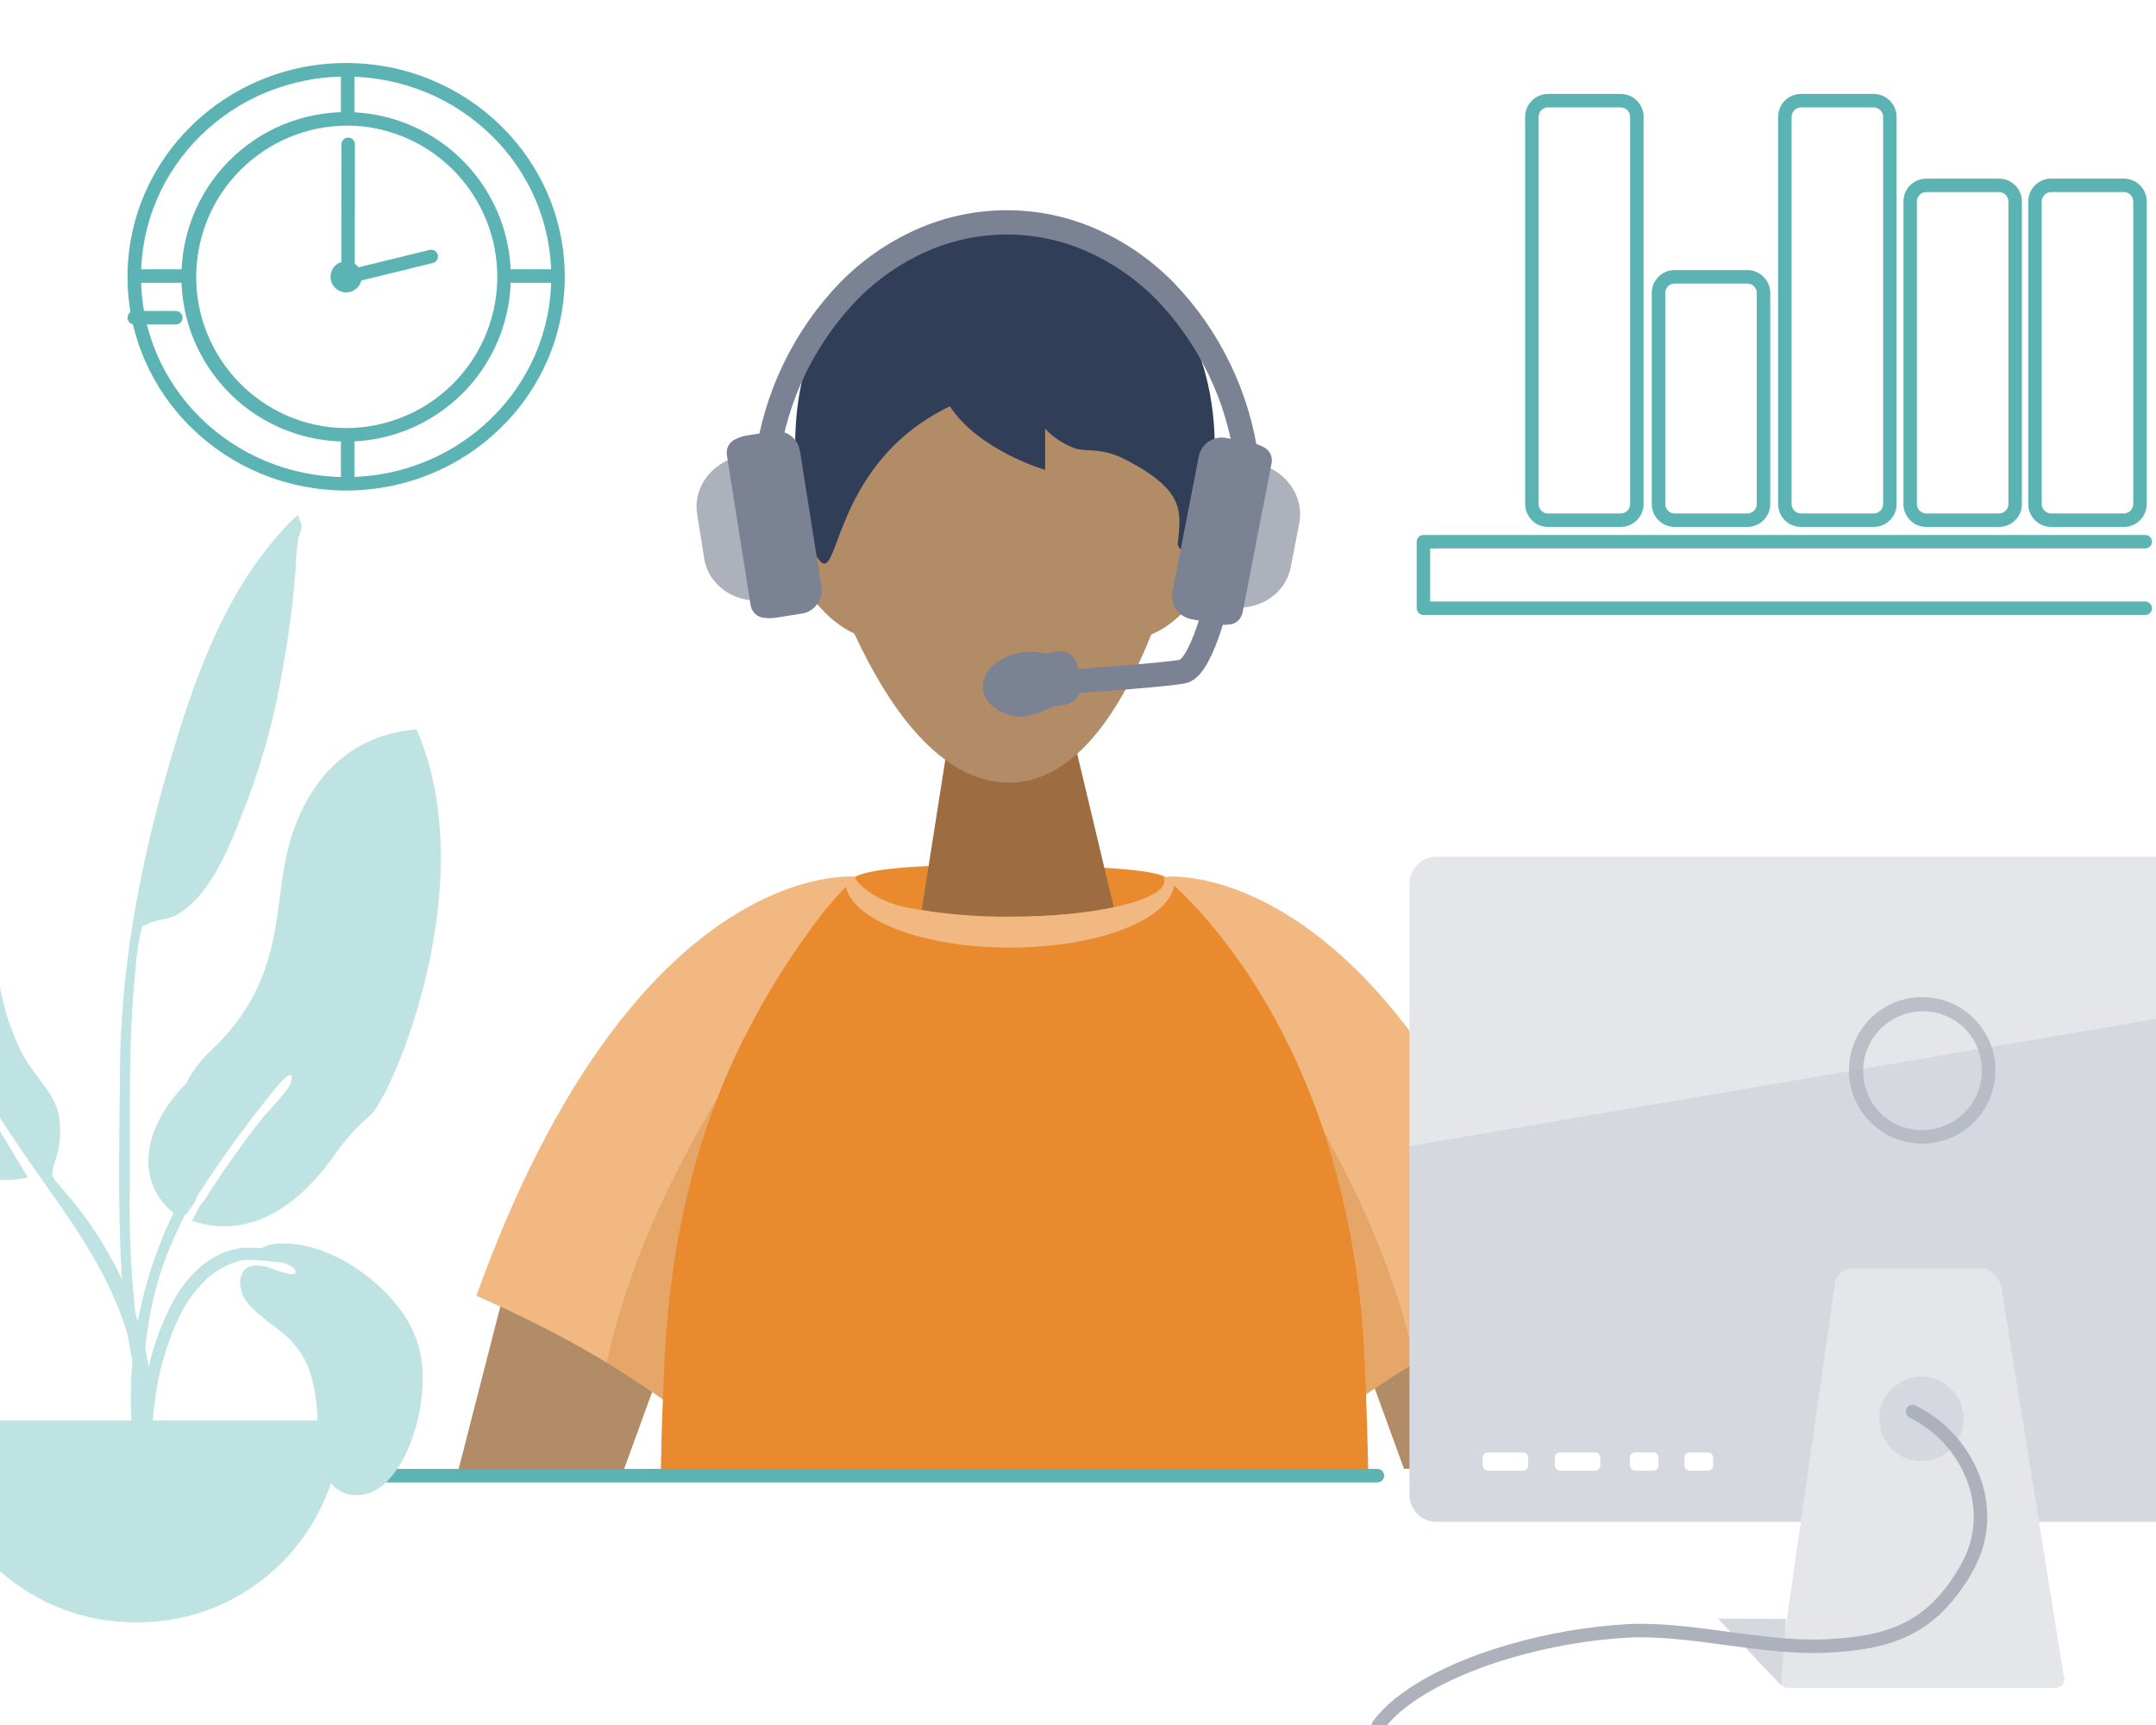
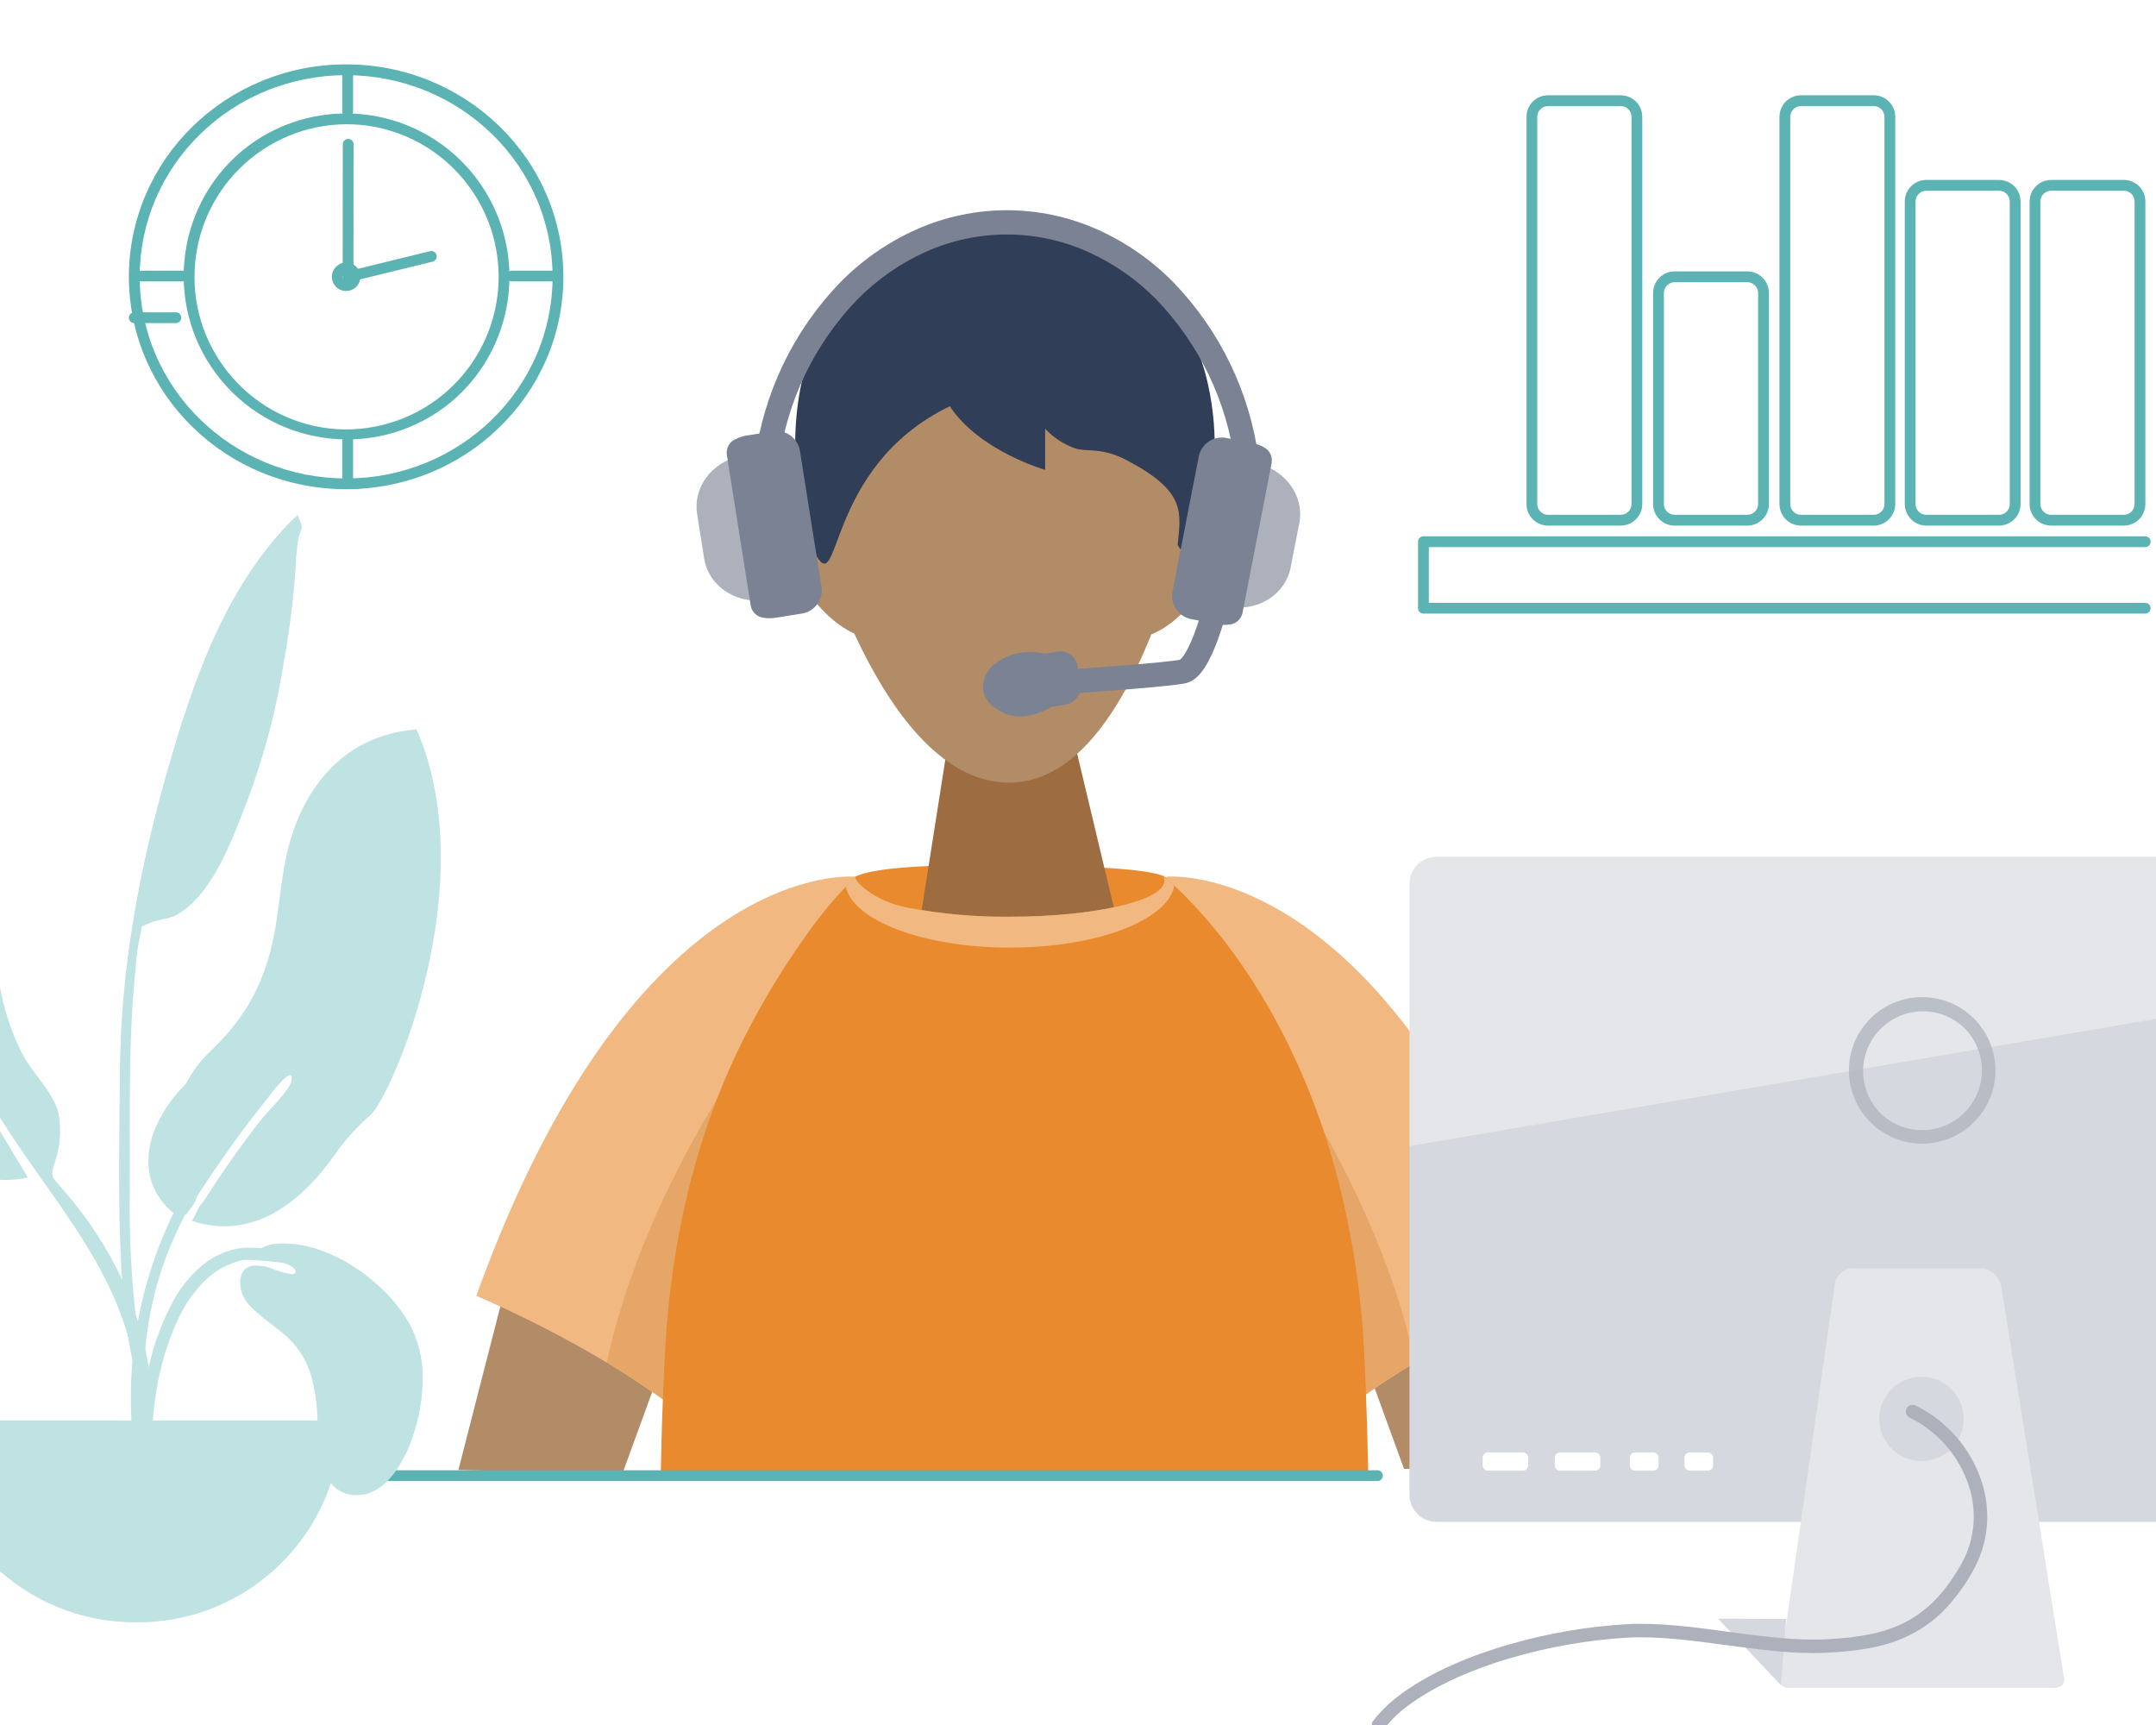
<svg xmlns="http://www.w3.org/2000/svg" width="400" height="320" viewBox="0 0 400 320">
  <defs>
    <clipPath id="a">
      <rect width="111.926" height="205.459" fill="#bfe2e2" />
    </clipPath>
    <clipPath id="c">
      <rect width="400" height="320" />
    </clipPath>
  </defs>
  <g id="b" clip-path="url(#c)">
    <rect width="400" height="320" fill="#fff" />
    <g transform="translate(0 -1)">
      <g transform="translate(0 12)">
        <path d="M29.931,3.925c15.83,0,27.139.779,28.076,2.54,0,3.694-14.8,8.362-30.634,8.362S-.344,9.805-.344,6.112C4.81,3.049,29.931,3.925,29.931,3.925Z" transform="translate(158.709 145.683)" fill="#e88a2d" />
        <path d="M6219.485,6827.977l-15.961-43.808,33.313-8.222,13.288,51.784Z" transform="translate(-5959 -6566.5)" fill="#b28b67" />
        <path d="M6219.136,6828.48l-.121-.332-16.151-44.332.541-.133,33.794-8.34,13.57,52.883-.639.005Zm-14.951-43.959,15.649,42.953,29.648-.237-13.006-50.686Z" transform="translate(-5959 -6566.5)" fill="rgba(0,0,0,0)" />
        <g transform="translate(145.111 32.114)">
          <path d="M-4280.911,5960.357s-17.329-6.648-10.458,6.384,14.166,13.525,14.166,13.525Z" transform="translate(4292.979 -5905.143)" fill="#b28b67" />
          <path d="M-4289.271,5960.357s17.329-6.648,10.457,6.384-14.166,13.525-14.166,13.525Z" transform="translate(4359.491 -5905.143)" fill="#b28b67" />
          <path d="M0,0,17.031,71.392H29.315L40.536,0Z" transform="translate(64.528 137.764) rotate(180)" fill="#9d6d41" />
          <path d="M4436.19,753.7s12.73,49.81,36.87,49.567,33.743-53.473,33.743-53.473-8.949-43.053-35.447-43.22C4440.061,707.52,4436.19,753.7,4436.19,753.7Z" transform="translate(-4430.764 -701.197)" fill="#b28b67" />
          <path d="M-6251.239-6651.927c5.032,9.573,1.577-15.7,25.133-27.069,5.432,8.275,17.687,11.8,17.687,11.8v-7.633a13.952,13.952,0,0,0,5.576,3.651c2.12.711,4.831-.318,9.658,2.238,11,5.821,9.913,9.606,9.351,15.643,2.762,5.989,6.68-13.9,6.68-13.9s5.408-44.646-40.154-44.041S-6256.271-6661.5-6251.239-6651.927Z" transform="translate(6257.217 6711.247)" fill="#313e58" />
        </g>
        <path d="M6081.759,6828.183l13.4-52.235,33.312,8.222-16.309,44.765Z" transform="translate(-5996.713 -6566.5)" fill="#b28b67" />
        <path d="M6112.513,6829.442l-.359-.009-31.036-.767,13.684-53.324.481.119,33.853,8.355-.191.523ZM6082.4,6827.7l29.42.727,16-43.9-32.291-7.97Z" transform="translate(-5996.713 -6566.5)" fill="rgba(0,0,0,0)" />
        <g transform="translate(88.378 151.598)">
          <path d="M-6265.639-6640.484s-40.843-4.152-70.332,77.743c35.629,15.589,48.215,31.058,48.215,31.058Z" transform="translate(6335.971 6640.519)" fill="#f1b981" />
          <path d="M-6277.175-6640.5s-36.516,38.806-46.129,83.671a119.341,119.341,0,0,1,24.013,18.436Z" transform="translate(6347.507 6647.009)" fill="#cc7a29" opacity="0.3" />
        </g>
        <g transform="translate(216.403 151.598)">
          <path d="M-6335.972-6640.484s40.844-4.152,70.333,77.743c-35.631,15.589-48.216,31.058-48.216,31.058Z" transform="translate(6335.972 6640.519)" fill="#f1b981" />
          <path d="M-6323.3-6640.5s36.516,38.806,46.129,83.671a119.377,119.377,0,0,0-24.013,18.436Z" transform="translate(6323.305 6647.009)" fill="#cc7a29" opacity="0.3" />
        </g>
        <path d="M6081.618,6873.4c.114-7.841.308-12.246.68-20.458,1.043-22.891,6.235-43.461,15.433-61.139a146.031,146.031,0,0,1,11.151-18.16,74.089,74.089,0,0,1,8.734-10.277,8.244,8.244,0,0,0,3.051,2.963,19.528,19.528,0,0,0,6.444,2.569,97.172,97.172,0,0,0,19.259,1.735c15.806,0,28.665-3,28.665-6.688a1.838,1.838,0,0,0-.286-.947c3.306,2.76,11.873,10.744,20.05,25.221a128.117,128.117,0,0,1,11.287,26.992,160.138,160.138,0,0,1,6.083,37.73c.308,6.766.53,13.537.67,20.552C6212.839,6873.494,6113.427,6873.5,6081.618,6873.4Z" transform="translate(-5959 -6611.576)" fill="#e88a2d" />
        <path d="M0,2.042C.614,1.4,1.182.837,1.7.365,2.417,2,5.948,4.786,11.193,5.9A97.117,97.117,0,0,0,30.451,7.634c15.806,0,28.665-3,28.665-6.688A1.822,1.822,0,0,0,58.831,0c.562.469,1.276,1.089,2.113,1.866-1.159,6.43-14.367,11.5-30.49,11.5C14.478,13.367,1.364,8.388,0,2.042Z" transform="translate(156.919 151.424)" fill="#f1b981" />
        <path d="M0,9.31v8.424c0,4.929,4.173,8.987,9.4,9.311V0C4.173.323,0,4.381,0,9.31Z" transform="translate(127.875 75.117) rotate(-9)" fill="#acb1bc" />
        <path d="M9.4,9.31v8.424c0,4.929-4.173,8.987-9.4,9.311V0C5.229.323,9.4,4.381,9.4,9.31Z" transform="translate(233.607 75.089) rotate(11)" fill="#acb1bc" />
        <path d="M18.06,46.807l-4.438-.635A58.136,58.136,0,0,1,29.455,13.365a46.338,46.338,0,0,1,14.1-9.792,41.272,41.272,0,0,1,33.581-.006,46.327,46.327,0,0,1,14.091,9.776A58.12,58.12,0,0,1,107.071,46.1l-4.437.64A53.587,53.587,0,0,0,88.058,16.529a41.865,41.865,0,0,0-12.728-8.84,36.808,36.808,0,0,0-29.97.006,41.876,41.876,0,0,0-12.735,8.855A53.6,53.6,0,0,0,18.06,46.807Z" transform="translate(126.447 28)" fill="#7a8293" />
        <path d="M26.636,14.29c-4.76,0-22.477-1.613-24.6-1.808a2.241,2.241,0,0,1,.41-4.464C11.068,8.81,24.614,9.929,26.983,9.8c.184-.089,1.3-.74,3.315-4.229,1.247-2.158,2.146-4.209,2.155-4.229a2.241,2.241,0,0,1,4.109,1.794,51.708,51.708,0,0,1-2.6,5.059c-2.4,4.046-4.427,5.919-6.583,6.073C27.184,14.284,26.935,14.29,26.636,14.29Z" transform="translate(190.726 105.926) rotate(-9)" fill="#7a8293" />
        <path d="M1.909,9.6A4.985,4.985,0,0,1,0,5.795,5.271,5.271,0,0,1,2.763,1.371,10.176,10.176,0,0,1,8.024,0,10.612,10.612,0,0,1,12.29.853h2.455A3.248,3.248,0,0,1,17.988,4.1V7.49a3.249,3.249,0,0,1-2.551,3.168,1.079,1.079,0,0,1-.535.141H12.136a10.013,10.013,0,0,1-1.981.591,9.78,9.78,0,0,1-2.6.343A7.434,7.434,0,0,1,1.909,9.6Z" transform="translate(181.514 111.338) rotate(-9)" fill="#7a8293" />
        <path d="M7.554,12.233a7.955,7.955,0,0,1-6-2.28A5.472,5.472,0,0,1-.5,5.795a5.758,5.758,0,0,1,3-4.85A10.682,10.682,0,0,1,8.024-.5a11.2,11.2,0,0,1,4.369.853h2.352A3.747,3.747,0,0,1,18.488,4.1V7.49a3.765,3.765,0,0,1-2.874,3.641,1.586,1.586,0,0,1-.711.168H12.235a10.565,10.565,0,0,1-1.967.578A10.25,10.25,0,0,1,7.554,12.233ZM8.024.5a9.673,9.673,0,0,0-5,1.3,4.785,4.785,0,0,0-2.524,4A4.5,4.5,0,0,0,2.231,9.218l.035.029.029.035a7.023,7.023,0,0,0,5.259,1.951,9.245,9.245,0,0,0,2.467-.325l.04-.009a9.529,9.529,0,0,0,1.882-.561l.093-.039H14.9a.582.582,0,0,0,.287-.075l.066-.038.074-.016a2.759,2.759,0,0,0,2.157-2.68V4.1a2.746,2.746,0,0,0-2.743-2.743H12.184l-.1-.042A10.155,10.155,0,0,0,8.024.5Z" transform="translate(181.514 111.338) rotate(-9)" fill="rgba(0,0,0,0)" />
        <rect width="122.45" height="92.722" transform="translate(125.398 28.445)" fill="none" />
        <path d="M6529.229,6799.227l-4.847-.941a4.364,4.364,0,0,1-3.362-5.167l4.839-24.9a4.365,4.365,0,0,1,5.052-3.531l4.847.941a6.925,6.925,0,0,1,2.046.715,2.743,2.743,0,0,1,1.6,2.965l-5.417,27.872a2.744,2.744,0,0,1-2.6,2.148,5.7,5.7,0,0,1-.71.042A7.6,7.6,0,0,1,6529.229,6799.227Zm-83.95-1.158a2.748,2.748,0,0,1-2.522-2.238l-4.442-28.043a2.748,2.748,0,0,1,1.708-2.908,6.978,6.978,0,0,1,2.072-.644l4.874-.771a4.367,4.367,0,0,1,4.929,3.707l3.966,25.048a4.363,4.363,0,0,1-3.541,5.047l-4.875.773a7.993,7.993,0,0,1-1.228.1A5.927,5.927,0,0,1,6445.279,6798.069Z" transform="translate(-6303.473 -6694.455)" fill="#7a8293" />
      </g>
      <g transform="translate(0 1)">
        <path d="M438.084,210.426H304.59a5.015,5.015,0,0,1-5-5V92.034a5.015,5.015,0,0,1,5-5H438.084" transform="translate(-38.084 71.891)" fill="#e4e6ea" />
        <path d="M6004.242,6886.392a5.014,5.014,0,0,1-5-5v-64.711l138.493-23.6v93.308Z" transform="translate(-5737.736 -6604.074)" fill="#acb1bc" opacity="0.267" />
        <path d="M12.339-1.25A13.589,13.589,0,0,1,25.928,12.339,13.589,13.589,0,0,1,12.339,25.928,13.589,13.589,0,0,1-1.25,12.339,13.589,13.589,0,0,1,12.339-1.25Zm0,24.678A11.089,11.089,0,0,0,20.18,4.5,11.089,11.089,0,0,0,4.5,20.18,11.016,11.016,0,0,0,12.339,23.428Z" transform="translate(344.281 186.225)" fill="#acb1bc" opacity="0.732" />
        <path d="M6014.983,6840.83h-49.63a1.923,1.923,0,0,1-1.327-2.129c.208-1.388,7.338-51.222,10.4-72.584l.148-1.034c.047-.086,1.16-2.083,3.027-2.083l.124,0h24.233a4.586,4.586,0,0,1,1.505.638,4.192,4.192,0,0,1,1.878,2.928c.585,3.6,11.455,71.329,11.554,71.948a1.954,1.954,0,0,1-.091,1.624A2.063,2.063,0,0,1,6014.983,6840.83Zm-24.468-57.718a7.827,7.827,0,1,0,7.827,7.827A7.835,7.835,0,0,0,5990.515,6783.112Z" transform="translate(-5634.029 -6527.72)" fill="#e4e6ea" />
        <path d="M368.491,240.706l-11.682-12.333,12.654.068" transform="translate(-38.084 71.891)" fill="#d5d8de" />
        <path d="M.994,0h6.45a.995.995,0,0,1,.995.995v1.4a.994.994,0,0,1-.994.994H.994A.994.994,0,0,1,0,2.4V.994A.994.994,0,0,1,.994,0Z" transform="translate(275.08 269.43)" fill="#fff" />
        <path d="M.994,0h6.45a.995.995,0,0,1,.995.995v1.4a.994.994,0,0,1-.994.994H.994A.994.994,0,0,1,0,2.4V.994A.994.994,0,0,1,.994,0Z" transform="translate(288.463 269.43)" fill="#fff" />
        <rect width="5.322" height="3.389" rx="0.994" transform="translate(302.385 269.43)" fill="#fff" />
        <rect width="5.322" height="3.389" rx="0.994" transform="translate(312.514 269.43)" fill="#fff" />
        <path d="M293.828,249.359a1.25,1.25,0,0,1-.98-2.025,25.2,25.2,0,0,1,3.994-4.074c6.358-5.071,14.874-8.239,20.9-10a100.455,100.455,0,0,1,22.369-3.867c5.959-.287,12.372.579,18.575,1.417,6.09.822,12.387,1.673,18.117,1.4,6.521-.314,10.853-1.217,14.487-3.022,4.262-2.116,7.642-5.574,10.637-10.883a17.892,17.892,0,0,0,2.277-7.258,18.524,18.524,0,0,0-.8-7.182,21.588,21.588,0,0,0-11.044-12.786,1.25,1.25,0,0,1,1.091-2.249,24.088,24.088,0,0,1,12.339,14.29,21.011,21.011,0,0,1,.907,8.148,20.375,20.375,0,0,1-2.59,8.267,33.7,33.7,0,0,1-5.406,7.33,23.513,23.513,0,0,1-6.3,4.564c-3.963,1.967-8.592,2.948-15.479,3.279-5.958.286-12.371-.579-18.572-1.417-6.091-.823-12.39-1.673-18.12-1.4a97.845,97.845,0,0,0-21.786,3.769c-8.331,2.441-15.262,5.747-20.043,9.56a22.7,22.7,0,0,0-3.592,3.67A1.248,1.248,0,0,1,293.828,249.359Z" transform="translate(-38.084 71.891)" fill="#acb1bc" />
      </g>
    </g>
-     <path d="M253.866,1.25H0A1.25,1.25,0,0,1-1.25,0,1.25,1.25,0,0,1,0-1.25H253.866A1.25,1.25,0,0,1,255.116,0,1.25,1.25,0,0,1,253.866,1.25Z" transform="translate(1.686 273.743)" fill="#5bb3b3" />
-     <path d="M7.71,1.25H0A1.25,1.25,0,0,1-1.25,0,1.25,1.25,0,0,1,0-1.25H7.71A1.25,1.25,0,0,1,8.96,0,1.25,1.25,0,0,1,7.71,1.25Z" transform="translate(24.912 58.937)" fill="#5bb3b3" />
+     <path d="M253.866,1H0A1,1,0,0,1-1,0,1,1,0,0,1,0-1H253.866a1,1,0,0,1,1,1A1,1,0,0,1,253.866,1Z" transform="translate(1.686 273.743)" fill="#5bb3b3" />
+     <path d="M7.71,1H0A1,1,0,0,1-1,0,1,1,0,0,1,0-1H7.71a1,1,0,0,1,1,1A1,1,0,0,1,7.71,1Z" transform="translate(24.912 58.937)" fill="#5bb3b3" />
    <g transform="translate(1.408 -7.731)">
-       <path d="M29.305-1.25A30.563,30.563,0,0,1,41.2,57.459,30.563,30.563,0,0,1,17.411,1.152,30.365,30.365,0,0,1,29.305-1.25Zm0,58.61A28.063,28.063,0,0,0,40.225,3.454a28.063,28.063,0,0,0-21.84,51.7A27.878,27.878,0,0,0,29.305,57.36Z" transform="translate(26.271 39.522) rotate(-16.845)" fill="#5bb3b3" />
-       <path d="M343.059,29.553a2.892,2.892,0,1,1-2.892,2.892A2.9,2.9,0,0,1,343.059,29.553Zm0,3.284a.392.392,0,1,0-.392-.392A.392.392,0,0,0,343.059,32.837Z" transform="translate(-280.248 26.633)" fill="#5bb3b3" />
-       <path d="M39.307-1.25A41.1,41.1,0,0,1,55.085,1.863a40.485,40.485,0,0,1,12.89,8.492,39.484,39.484,0,0,1,8.7,12.6,38.966,38.966,0,0,1,0,30.891,39.484,39.484,0,0,1-8.7,12.6,40.485,40.485,0,0,1-12.89,8.492,41.542,41.542,0,0,1-31.555,0,40.485,40.485,0,0,1-12.89-8.492,39.484,39.484,0,0,1-8.7-12.6,38.966,38.966,0,0,1,0-30.891,39.484,39.484,0,0,1,8.7-12.6A40.485,40.485,0,0,1,23.53,1.863,41.1,41.1,0,0,1,39.307-1.25Zm0,76.809A38.612,38.612,0,0,0,54.13,72.636a38,38,0,0,0,12.1-7.969,37,37,0,0,0,8.15-11.81,36.466,36.466,0,0,0,0-28.9,37,37,0,0,0-8.15-11.81,38,38,0,0,0-12.1-7.969,39.042,39.042,0,0,0-29.646,0,38,38,0,0,0-12.1,7.969,37,37,0,0,0-8.15,11.81,36.466,36.466,0,0,0,0,28.9,37,37,0,0,0,8.15,11.81,38,38,0,0,0,12.1,7.969A38.612,38.612,0,0,0,39.307,75.559Z" transform="translate(23.503 20.674)" fill="#5bb3b3" />
-       <path d="M343.035,38.037a1.25,1.25,0,0,1-1.25-1.251l.025-24.578a1.25,1.25,0,0,1,1.25-1.249h0a1.25,1.25,0,0,1,1.249,1.251l-.023,22.984,13.905-3.4a1.25,1.25,0,0,1,.594,2.428L343.332,38A1.25,1.25,0,0,1,343.035,38.037Z" transform="translate(-279.87 22.292)" fill="#5bb3b3" />
-       <path d="M0,8.961a1.25,1.25,0,0,1-1.25-1.25V0A1.25,1.25,0,0,1,0-1.25,1.25,1.25,0,0,1,1.25,0V7.711A1.25,1.25,0,0,1,0,8.961Z" transform="translate(63.092 20.758)" fill="#5bb3b3" />
-       <path d="M0,8.961a1.25,1.25,0,0,1-1.25-1.25V0A1.25,1.25,0,0,1,0-1.25,1.25,1.25,0,0,1,1.25,0V7.711A1.25,1.25,0,0,1,0,8.961Z" transform="translate(63.092 89.407)" fill="#5bb3b3" />
-       <path d="M7.71,1.25H0A1.25,1.25,0,0,1-1.25,0,1.25,1.25,0,0,1,0-1.25H7.71A1.25,1.25,0,0,1,8.96,0,1.25,1.25,0,0,1,7.71,1.25Z" transform="translate(24.912 58.937)" fill="#5bb3b3" />
-       <path d="M7.71,1.25H0A1.25,1.25,0,0,1-1.25,0,1.25,1.25,0,0,1,0-1.25H7.71A1.25,1.25,0,0,1,8.96,0,1.25,1.25,0,0,1,7.71,1.25Z" transform="translate(93.56 58.937)" fill="#5bb3b3" />
+       <path d="M29.305-1A30.313,30.313,0,0,1,41.1,57.228,30.313,30.313,0,0,1,17.509,1.382,30.116,30.116,0,0,1,29.305-1Zm0,58.61A28.313,28.313,0,0,0,40.322,3.224,28.313,28.313,0,0,0,18.288,55.386,28.127,28.127,0,0,0,29.305,57.61Z" transform="translate(26.271 39.522) rotate(-16.845)" fill="#5bb3b3" />
+       <path d="M343.059,29.8a2.642,2.642,0,1,1-2.642,2.642A2.645,2.645,0,0,1,343.059,29.8Zm0,3.284a.642.642,0,1,0-.642-.642A.643.643,0,0,0,343.059,33.087Z" transform="translate(-280.248 26.633)" fill="#5bb3b3" />
+       <path d="M39.307-1A40.851,40.851,0,0,1,54.989,2.094,40.236,40.236,0,0,1,67.8,10.533a39.235,39.235,0,0,1,8.643,12.525,38.716,38.716,0,0,1,0,30.692A39.235,39.235,0,0,1,67.8,66.276a40.236,40.236,0,0,1-12.811,8.439,41.292,41.292,0,0,1-31.364,0,40.236,40.236,0,0,1-12.811-8.439A39.235,39.235,0,0,1,2.171,53.751a38.716,38.716,0,0,1,0-30.692,39.235,39.235,0,0,1,8.643-12.525A40.236,40.236,0,0,1,23.625,2.094,40.851,40.851,0,0,1,39.307-1Zm0,76.809a38.861,38.861,0,0,0,14.918-2.942A38.245,38.245,0,0,0,66.4,64.845a37.245,37.245,0,0,0,8.205-11.889,36.716,36.716,0,0,0,0-29.1A37.245,37.245,0,0,0,66.4,11.964,38.245,38.245,0,0,0,54.226,3.942a39.292,39.292,0,0,0-29.837,0,38.245,38.245,0,0,0-12.177,8.021A37.245,37.245,0,0,0,4.007,23.853a36.716,36.716,0,0,0,0,29.1,37.245,37.245,0,0,0,8.205,11.889,38.245,38.245,0,0,0,12.177,8.021A38.861,38.861,0,0,0,39.307,75.809Z" transform="translate(23.503 20.674)" fill="#5bb3b3" />
+       <path d="M343.035,37.787a1,1,0,0,1-1-1l.025-24.578a1,1,0,0,1,2,0l-.023,23.3,14.215-3.48a1,1,0,0,1,.476,1.943l-15.454,3.783A1,1,0,0,1,343.035,37.787Z" transform="translate(-279.87 22.292)" fill="#5bb3b3" />
+       <path d="M0,8.711a1,1,0,0,1-1-1V0A1,1,0,0,1,0-1,1,1,0,0,1,1,0V7.711A1,1,0,0,1,0,8.711Z" transform="translate(63.092 20.758)" fill="#5bb3b3" />
+       <path d="M0,8.711a1,1,0,0,1-1-1V0A1,1,0,0,1,0-1,1,1,0,0,1,1,0V7.711A1,1,0,0,1,0,8.711Z" transform="translate(63.092 89.407)" fill="#5bb3b3" />
+       <path d="M7.71,1H0A1,1,0,0,1-1,0,1,1,0,0,1,0-1H7.71a1,1,0,0,1,1,1A1,1,0,0,1,7.71,1Z" transform="translate(24.912 58.937)" fill="#5bb3b3" />
+       <path d="M7.71,1H0A1,1,0,0,1-1,0,1,1,0,0,1,0-1H7.71a1,1,0,0,1,1,1A1,1,0,0,1,7.71,1Z" transform="translate(93.56 58.937)" fill="#5bb3b3" />
    </g>
-     <path d="M136.413,111.151H2.5a1.25,1.25,0,0,1-1.25-1.25V97.562a1.25,1.25,0,0,1,1.25-1.25H136.413a1.25,1.25,0,0,1,0,2.5H3.751v9.839H136.413a1.25,1.25,0,0,1,0,2.5Z" transform="translate(261.587 2.929)" fill="#5bb3b3" />
-     <path d="M3-1.25H16.481A4.255,4.255,0,0,1,20.731,3V42.155a4.255,4.255,0,0,1-4.25,4.25H3a4.255,4.255,0,0,1-4.25-4.25V3A4.255,4.255,0,0,1,3-1.25ZM16.481,43.905a1.752,1.752,0,0,0,1.75-1.75V3a1.752,1.752,0,0,0-1.75-1.75H3A1.752,1.752,0,0,0,1.25,3V42.155A1.752,1.752,0,0,0,3,43.905Z" transform="translate(307.699 51.348)" fill="#5bb3b3" />
-     <path d="M3-1.25H16.481A4.255,4.255,0,0,1,20.731,3V74.829a4.255,4.255,0,0,1-4.25,4.25H3a4.255,4.255,0,0,1-4.25-4.25V3A4.255,4.255,0,0,1,3-1.25ZM16.481,76.579a1.752,1.752,0,0,0,1.75-1.75V3a1.752,1.752,0,0,0-1.75-1.75H3A1.752,1.752,0,0,0,1.25,3V74.829A1.752,1.752,0,0,0,3,76.579Z" transform="translate(331.141 18.674)" fill="#5bb3b3" />
-     <path d="M3-1.25H16.481A4.255,4.255,0,0,1,20.731,3V59.124a4.255,4.255,0,0,1-4.25,4.25H3a4.255,4.255,0,0,1-4.25-4.25V3A4.255,4.255,0,0,1,3-1.25ZM16.481,60.874a1.752,1.752,0,0,0,1.75-1.75V3a1.752,1.752,0,0,0-1.75-1.75H3A1.752,1.752,0,0,0,1.25,3V59.124A1.752,1.752,0,0,0,3,60.874Z" transform="translate(354.39 34.379)" fill="#5bb3b3" />
-     <path d="M3-1.25H16.481A4.255,4.255,0,0,1,20.731,3V59.124a4.255,4.255,0,0,1-4.25,4.25H3a4.255,4.255,0,0,1-4.25-4.25V3A4.255,4.255,0,0,1,3-1.25ZM16.481,60.874a1.752,1.752,0,0,0,1.75-1.75V3a1.752,1.752,0,0,0-1.75-1.75H3A1.752,1.752,0,0,0,1.25,3V59.124A1.752,1.752,0,0,0,3,60.874Z" transform="translate(377.549 34.379)" fill="#5bb3b3" />
-     <path d="M3-1.25H16.481A4.255,4.255,0,0,1,20.731,3V74.829a4.255,4.255,0,0,1-4.25,4.25H3a4.255,4.255,0,0,1-4.25-4.25V3A4.255,4.255,0,0,1,3-1.25ZM16.481,76.579a1.752,1.752,0,0,0,1.75-1.75V3a1.752,1.752,0,0,0-1.75-1.75H3A1.752,1.752,0,0,0,1.25,3V74.829A1.752,1.752,0,0,0,3,76.579Z" transform="translate(284.207 18.674)" fill="#5bb3b3" />
+     <path d="M136.413,110.9H2.5a1,1,0,0,1-1-1V97.562a1,1,0,0,1,1-1H136.413a1,1,0,0,1,0,2H3.5V108.9H136.413a1,1,0,0,1,0,2Z" transform="translate(261.587 2.929)" fill="#5bb3b3" />
+     <path d="M3-1H16.481a4,4,0,0,1,4,4V42.155a4,4,0,0,1-4,4H3a4,4,0,0,1-4-4V3A4,4,0,0,1,3-1ZM16.481,44.155a2,2,0,0,0,2-2V3a2,2,0,0,0-2-2H3A2,2,0,0,0,1,3V42.155a2,2,0,0,0,2,2Z" transform="translate(307.699 51.348)" fill="#5bb3b3" />
+     <path d="M3-1H16.481a4,4,0,0,1,4,4V74.829a4,4,0,0,1-4,4H3a4,4,0,0,1-4-4V3A4,4,0,0,1,3-1ZM16.481,76.829a2,2,0,0,0,2-2V3a2,2,0,0,0-2-2H3A2,2,0,0,0,1,3V74.829a2,2,0,0,0,2,2Z" transform="translate(331.141 18.674)" fill="#5bb3b3" />
+     <path d="M3-1H16.481a4,4,0,0,1,4,4V59.124a4,4,0,0,1-4,4H3a4,4,0,0,1-4-4V3A4,4,0,0,1,3-1ZM16.481,61.124a2,2,0,0,0,2-2V3a2,2,0,0,0-2-2H3A2,2,0,0,0,1,3V59.124a2,2,0,0,0,2,2Z" transform="translate(354.39 34.379)" fill="#5bb3b3" />
+     <path d="M3-1H16.481a4,4,0,0,1,4,4V59.124a4,4,0,0,1-4,4H3a4,4,0,0,1-4-4V3A4,4,0,0,1,3-1ZM16.481,61.124a2,2,0,0,0,2-2V3a2,2,0,0,0-2-2H3A2,2,0,0,0,1,3V59.124a2,2,0,0,0,2,2Z" transform="translate(377.549 34.379)" fill="#5bb3b3" />
+     <path d="M3-1H16.481a4,4,0,0,1,4,4V74.829a4,4,0,0,1-4,4H3a4,4,0,0,1-4-4V3A4,4,0,0,1,3-1ZM16.481,76.829a2,2,0,0,0,2-2V3a2,2,0,0,0-2-2H3A2,2,0,0,0,1,3V74.829a2,2,0,0,0,2,2Z" transform="translate(284.207 18.674)" fill="#5bb3b3" />
    <g transform="translate(-30.141 95.491)">
      <g clip-path="url(#a)">
        <path d="M12.124,59.188c7.115-.367,15.914,3.723,16.677,11.336.555,5.539.385,11.05,1.24,16.578a44.249,44.249,0,0,0,4.1,12.676c1.894,3.868,5.822,7.164,6.844,11.292a17.476,17.476,0,0,1-.607,8.914c-1.09,3.132-.51,2.884,1.665,5.512a71.2,71.2,0,0,1,10.819,16.576c3.912,8.858,6.478,19.211,5.032,28.909-.183,1.232-.4,5.65-2.123,5.96-1.924.347-1.025-2.182-.923-3,.653-5.209,1.23-9.769.44-15.054-3.054-20.409-17.927-33.854-27.614-51.174-.533-.894-1.656-3.02-2.439-4.424C24,101.078,22.76,96.862,21.089,95.22c-3.147-3.091-.252,3.127.36,4.315.776,1.5,1.628,3.1,2.422,4.411,3.635,6.1,7.691,12.762,11.445,19.052C19.1,126.651,7.662,107.444,3.3,94.813c-3.591-10.4-7.892-34.724,8.822-35.625" transform="translate(0 -0.056)" fill="#bfe2e2" />
        <path d="M109.611,39.862c-11.887.927-19.517,8.654-23.07,19.46-1.915,5.828-2.135,11.8-3.2,17.789-1.6,9-5.044,15.826-11.774,22.24a22.414,22.414,0,0,0-4.712,6.208,26.436,26.436,0,0,0-5.441,7.659c-1.772,3.852-2.272,8.469-.228,12.306a12.665,12.665,0,0,0,3.343,4.044,78.263,78.263,0,0,0-7.919,35.6c.2,7.37.566,14.746.991,22.105.116,1.977.768,5.24,1.752,1.925.9-3.032-.23-7.792-.334-10.96-.508-15.431-.941-29.463,5.508-43.878q1.015-2.267,2.142-4.5c.042-.024.083-.055.124-.084.028.022.054.045.084.066.047-.084.113-.184.188-.295a3.972,3.972,0,0,0,.579-.8,5.778,5.778,0,0,0,1.223-2.2v-.013A207.711,207.711,0,0,1,82.1,108.108c-.036.043,5.066-6.8,4.278-3.014-.38,1.823-4.133,5.3-5.649,7.227a179.809,179.809,0,0,0-10.561,15,7.542,7.542,0,0,0-1.511,2.384c-.249.462-.481.927-.708,1.333,11.591,3.772,20.608-3.826,26.758-12.664l.02-.032a38.637,38.637,0,0,1,6.182-6.8c4-3.221,21.257-42.991,8.7-71.682" transform="translate(-2.19 -0.037)" fill="#bfe2e2" />
        <path d="M86.044,1.387c-12.2,12.506-18.095,29.85-22.761,46.159-5.213,18.213-8.656,36.708-8.788,55.645-.087,12.441-.429,24.965.308,37.387a130.193,130.193,0,0,0,1.419,13.2c.058.36,1.648,10.108,3.167,7.837.865-1.293-1.628-10.113-1.817-11.581a186.957,186.957,0,0,1-1.255-24.946c.086-13.722-.326-27.375,1.087-41.046a45.569,45.569,0,0,1,.869-6.182c.523-2.124-.143-1.2,1.559-2.037,1.654-.818,3.7-.7,5.415-1.725,6.808-4.071,10.292-14.511,13-21.365a129.711,129.711,0,0,0,6.49-24.442,169.844,169.844,0,0,0,2.347-18.221,46.568,46.568,0,0,1,.533-5.858,13.116,13.116,0,0,0,.607-1.875C88.186,1.373,87.6.808,87.548,0q-.766.679-1.5,1.391" transform="translate(-2.103 0)" fill="#bfe2e2" />
        <path d="M18.119,168.168a37.738,37.738,0,0,0,38.021,37.448A37.737,37.737,0,0,0,94.16,168.168" transform="translate(-0.701 -0.158)" fill="#bfe2e2" />
        <path d="M98.588,181.988a5.886,5.886,0,0,1-3.984-1.38,7.859,7.859,0,0,1-2.148-3.4,28.865,28.865,0,0,1-1.131-8.438,33.624,33.624,0,0,0-1.226-9.1,15.913,15.913,0,0,0-5-7.545c-.643-.547-1.329-1.068-1.992-1.572-.592-.45-1.2-.914-1.781-1.395l-.277-.23c-1.86-1.54-3.783-3.131-4.018-5.649a3.877,3.877,0,0,1,.68-3.057,2.968,2.968,0,0,1,2.3-.805,9.568,9.568,0,0,1,1.957.236c.1.022.379.125.761.268a15.135,15.135,0,0,0,3.891,1.089c.3,0,.5-.067.585-.2a.563.563,0,0,0-.026-.536c-.225-.531-1-1-2.295-1.4-2.611-.281-5.076-.532-6.544-.532a5.037,5.037,0,0,0-.95.067,14.456,14.456,0,0,0-7.005,3.846,24.5,24.5,0,0,0-4.834,6.867,51.82,51.82,0,0,0-4.484,16.053c-.111.927-.208,1.936-.311,3.078h-2a65.733,65.733,0,0,1,.745-7.418,47.133,47.133,0,0,1,5.311-15.3A22.776,22.776,0,0,1,70,139.32a14.531,14.531,0,0,1,7.2-3.182,10.839,10.839,0,0,1,1.167-.042c.756,0,1.665.029,2.563.081a6.765,6.765,0,0,1,2.833-.827c.4-.029.809-.044,1.217-.044a20.9,20.9,0,0,1,6.849,1.237,29.71,29.71,0,0,1,6.546,3.279,34.065,34.065,0,0,1,5.658,4.677,28.307,28.307,0,0,1,4.19,5.427,20.689,20.689,0,0,1,2.611,10.441,33.357,33.357,0,0,1-1.828,10.735,24.45,24.45,0,0,1-3.664,7.092c-1.972,2.489-4.209,3.765-6.661,3.793Z" transform="translate(-2.274 -0.127)" fill="#bfe2e2" />
      </g>
    </g>
  </g>
</svg>
